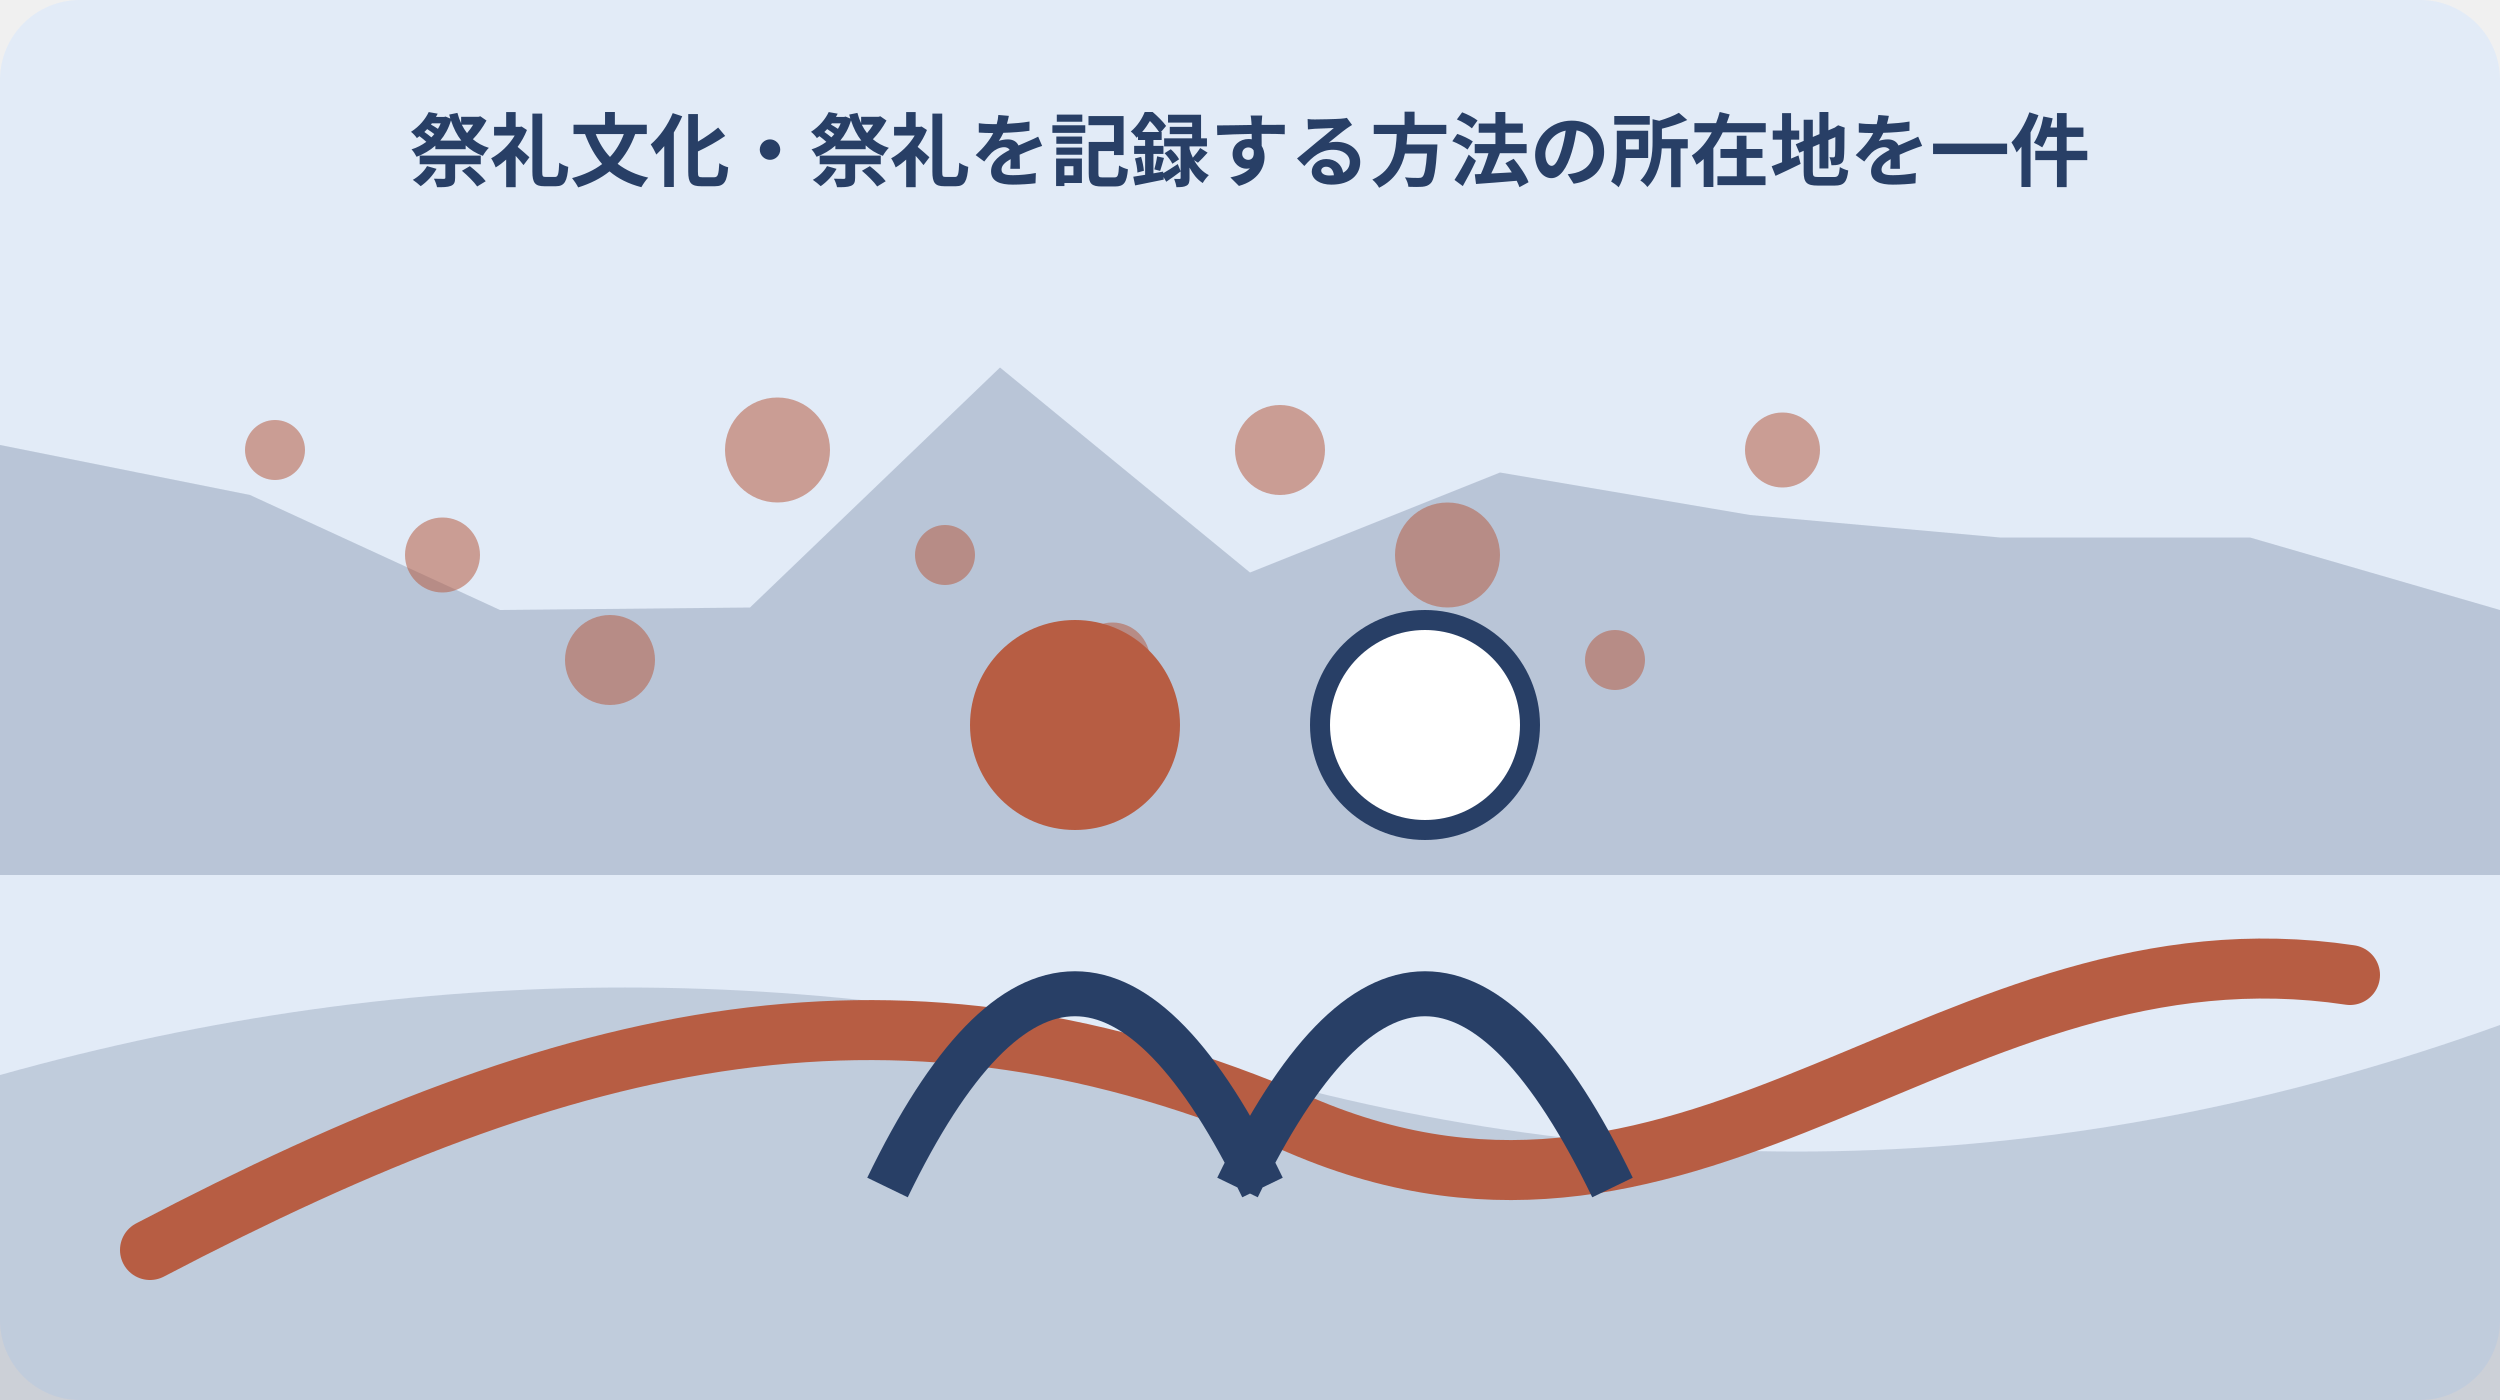
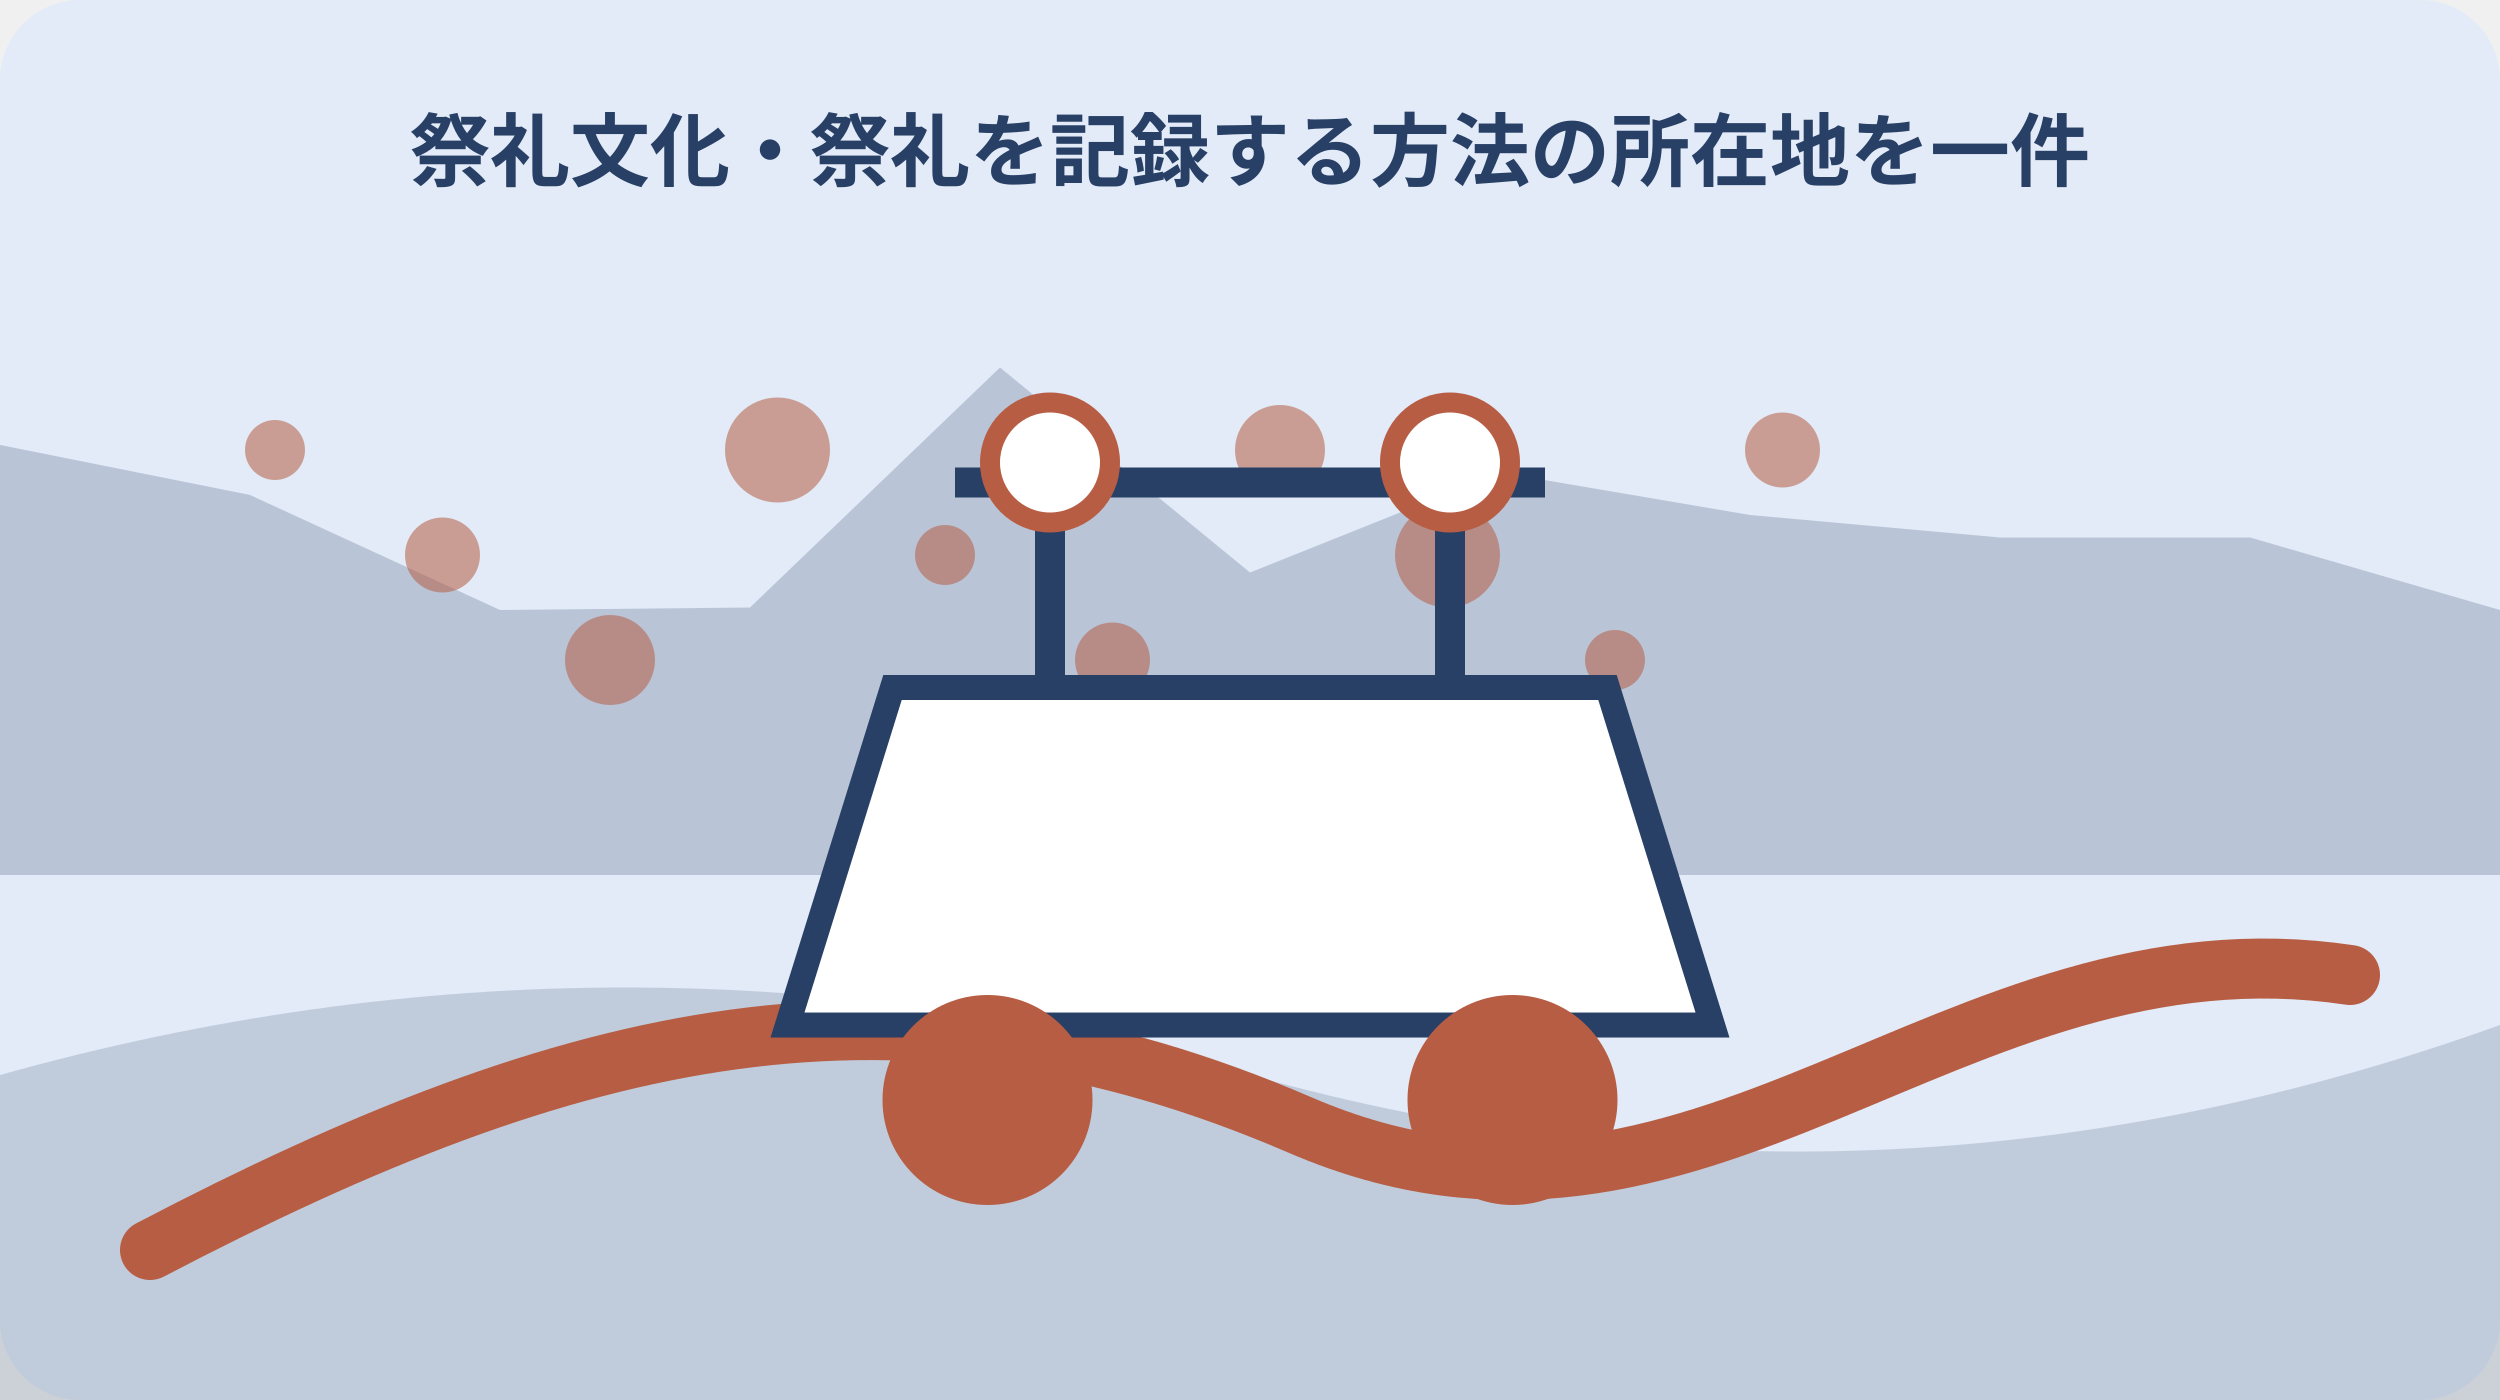
<svg xmlns="http://www.w3.org/2000/svg" width="1000" height="560" viewBox="0 0 1000 560" role="img" aria-labelledby="title desc" data-illustration="mori-editorial" data-topic-id="206" data-scene-index="1">
  <rect width="1000" height="560" rx="32" fill="#e2ebf7" />
  <polygon points="0,178 100,198 200,244 300,243 400,147 500,229 600,189 700,206 800,215 900,215 1000,244 1000,350 0,350" fill="#283f66" opacity=".22" />
  <path d="M0 430 Q250 360 500 430 T1000 410 V560 H0Z" fill="#283f66" opacity=".18" />
  <path d="M60 500 C230 411 360 381 520 450 S780 366 940 390" fill="none" stroke="#b75d43" stroke-width="24" stroke-linecap="round" />
  <circle cx="110" cy="180" r="12" fill="#b75d43" opacity=".55" />
  <circle cx="177" cy="222" r="15" fill="#b75d43" opacity=".55" />
  <circle cx="244" cy="264" r="18" fill="#b75d43" opacity=".55" />
  <circle cx="311" cy="180" r="21" fill="#b75d43" opacity=".55" />
  <circle cx="378" cy="222" r="12" fill="#b75d43" opacity=".55" />
  <circle cx="445" cy="264" r="15" fill="#b75d43" opacity=".55" />
  <circle cx="512" cy="180" r="18" fill="#b75d43" opacity=".55" />
  <circle cx="579" cy="222" r="21" fill="#b75d43" opacity=".55" />
  <circle cx="646" cy="264" r="12" fill="#b75d43" opacity=".55" />
  <circle cx="713" cy="180" r="15" fill="#b75d43" opacity=".55" />
-   <g data-scene="people">
-     <circle cx="430" cy="290" r="42" fill="#b75d43" />
-     <circle cx="570" cy="290" r="42" fill="#fff" stroke="#283f66" stroke-width="8" />
-     <path d="M355 475q75-155 150 0M495 475q75-155 150 0" fill="none" stroke="#283f66" stroke-width="18" />
+   <g data-scene="festival-float">
+     <path d="M315 410h370l-42-135H357Z" fill="#fff" stroke="#283f66" stroke-width="10" />
+     <circle cx="395" cy="440" r="42" fill="#b75d43" />
+     <circle cx="605" cy="440" r="42" fill="#b75d43" />
+     <path d="M420 275v-82m160 82v-82M382 193h236" stroke="#283f66" stroke-width="12" />
+     <circle cx="420" cy="185" r="24" fill="#fff" stroke="#b75d43" stroke-width="8" />
+     <circle cx="580" cy="185" r="24" fill="#fff" stroke="#b75d43" stroke-width="8" />
  </g>
  <text x="500" y="72" text-anchor="middle" font-family="sans-serif" font-size="32" font-weight="700" fill="#283f66">祭礼文化・祭礼を記録する方法の所在地を一件</text>
</svg>
